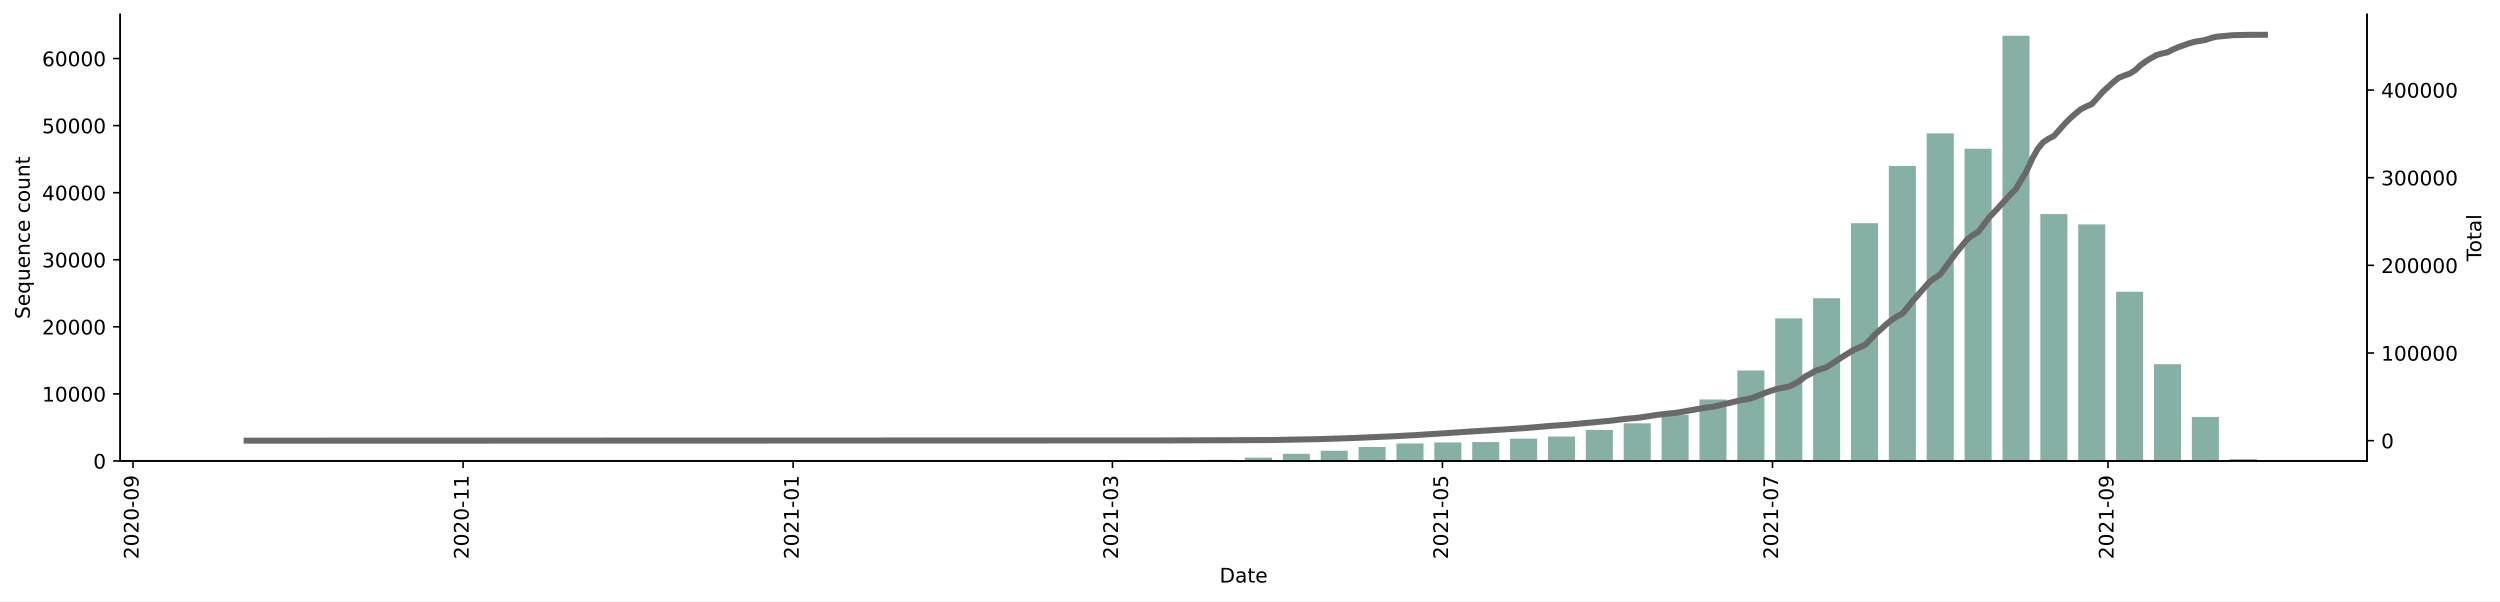
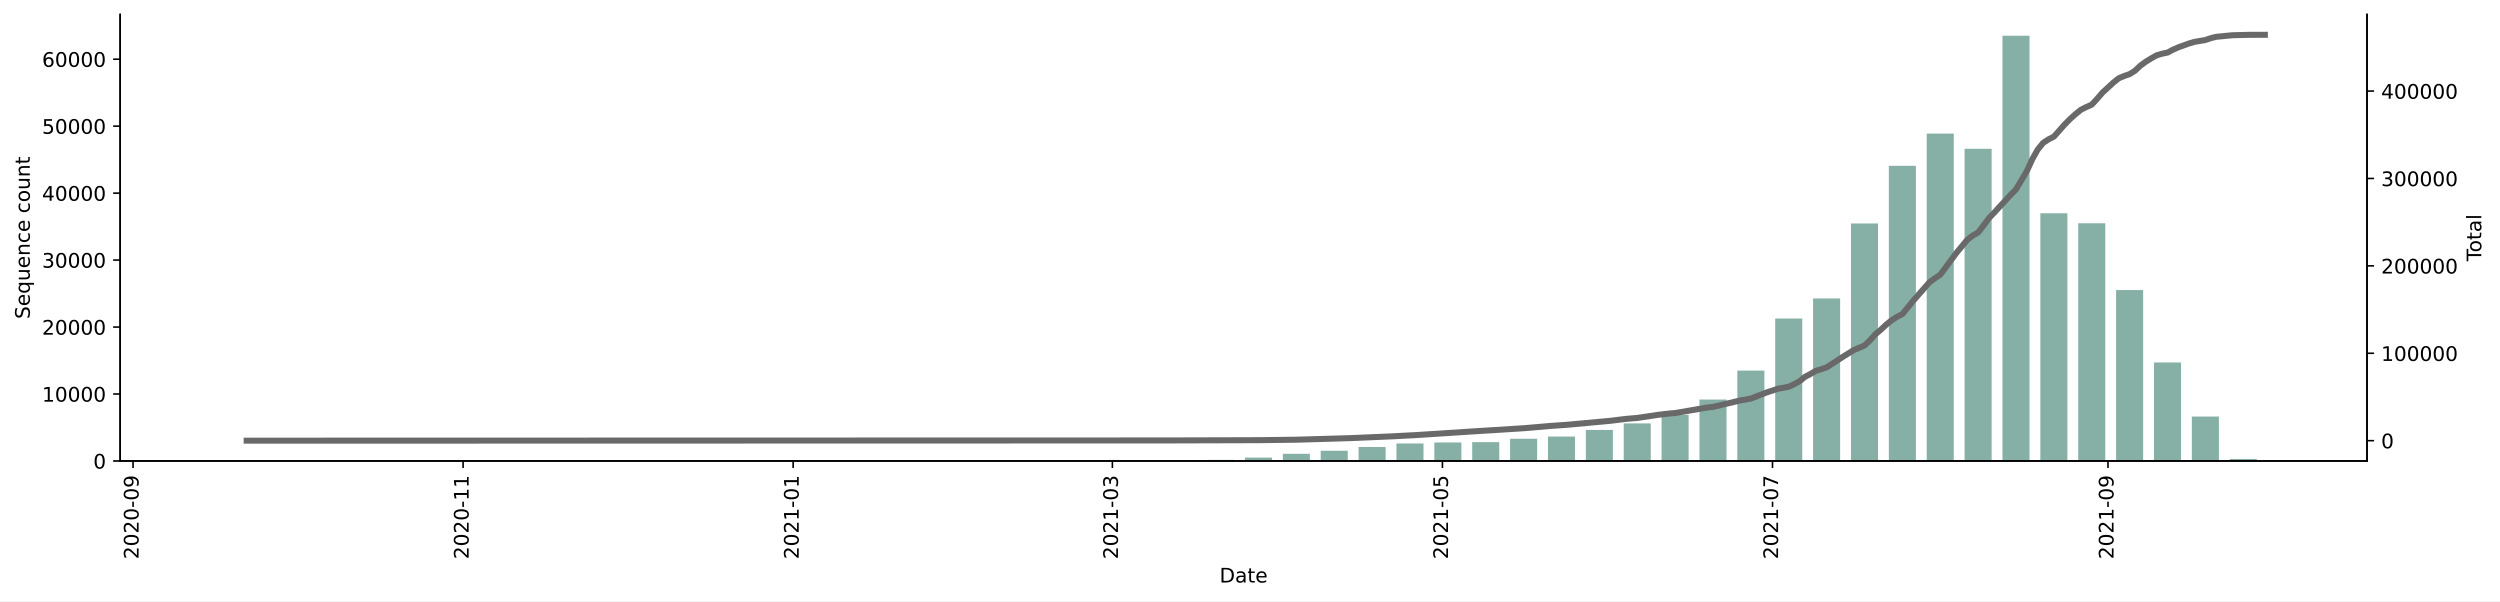
<svg xmlns="http://www.w3.org/2000/svg" xmlns:xlink="http://www.w3.org/1999/xlink" height="298.621pt" version="1.1" viewBox="0 0 1241.744 298.621" width="1241.744pt">
  <defs>
    <style type="text/css">*{stroke-linecap:butt;stroke-linejoin:round;}</style>
  </defs>
  <g id="figure_1">
    <g id="patch_1">
      <path d="M 0 298.621  L 1241.744 298.621  L 1241.744 0  L 0 0  z " style="fill:#ffffff;" />
    </g>
    <g id="axes_1">
      <g id="patch_2">
        <path d="M 59.691 228.96  L 1175.691 228.96  L 1175.691 7.2  L 59.691 7.2  z " style="fill:#ffffff;" />
      </g>
      <g id="patch_3">
-         <path clip-path="url(#p0f83db9040)" d="M 110.418 228.96  L 123.856 228.96  L 123.856 228.957  L 110.418 228.957  z " style="fill:#86b0a6;" />
+         <path clip-path="url(#p8606b6aec8)" d="M 110.418 228.96  L 123.856 228.96  L 123.856 228.957  L 110.418 228.957  z " style="fill:#86b0a6;" />
      </g>
      <g id="patch_4">
-         <path clip-path="url(#p0f83db9040)" d="M 204.482 228.96  L 217.919 228.96  L 217.919 228.957  L 204.482 228.957  z " style="fill:#86b0a6;" />
+         <path clip-path="url(#p8606b6aec8)" d="M 204.482 228.96  L 217.919 228.96  L 217.919 228.957  L 204.482 228.957  z " style="fill:#86b0a6;" />
      </g>
      <g id="patch_5">
-         <path clip-path="url(#p0f83db9040)" d="M 223.294 228.96  L 236.732 228.96  L 236.732 228.957  L 223.294 228.957  z " style="fill:#86b0a6;" />
+         <path clip-path="url(#p8606b6aec8)" d="M 223.294 228.96  L 236.732 228.96  L 236.732 228.957  L 223.294 228.957  z " style="fill:#86b0a6;" />
      </g>
      <g id="patch_6">
-         <path clip-path="url(#p0f83db9040)" d="M 260.92 228.96  L 274.358 228.96  L 274.358 228.957  L 260.92 228.957  z " style="fill:#86b0a6;" />
+         <path clip-path="url(#p8606b6aec8)" d="M 260.92 228.96  L 274.358 228.96  L 274.358 228.957  L 260.92 228.957  z " style="fill:#86b0a6;" />
      </g>
      <g id="patch_7">
-         <path clip-path="url(#p0f83db9040)" d="M 298.546 228.96  L 311.983 228.96  L 311.983 228.957  L 298.546 228.957  z " style="fill:#86b0a6;" />
+         <path clip-path="url(#p8606b6aec8)" d="M 298.546 228.96  L 311.983 228.96  L 311.983 228.957  L 298.546 228.957  z " style="fill:#86b0a6;" />
      </g>
      <g id="patch_8">
-         <path clip-path="url(#p0f83db9040)" d="M 317.358 228.96  L 330.796 228.96  L 330.796 228.953  L 317.358 228.953  z " style="fill:#86b0a6;" />
+         <path clip-path="url(#p8606b6aec8)" d="M 317.358 228.96  L 330.796 228.96  L 330.796 228.953  L 317.358 228.953  z " style="fill:#86b0a6;" />
      </g>
      <g id="patch_9">
-         <path clip-path="url(#p0f83db9040)" d="M 336.171 228.96  L 349.609 228.96  L 349.609 228.957  L 336.171 228.957  z " style="fill:#86b0a6;" />
+         <path clip-path="url(#p8606b6aec8)" d="M 336.171 228.96  L 349.609 228.96  L 349.609 228.957  L 336.171 228.957  z " style="fill:#86b0a6;" />
      </g>
      <g id="patch_10">
-         <path clip-path="url(#p0f83db9040)" d="M 392.609 228.96  L 406.047 228.96  L 406.047 228.847  L 392.609 228.847  z " style="fill:#86b0a6;" />
+         <path clip-path="url(#p8606b6aec8)" d="M 392.609 228.96  L 406.047 228.96  L 406.047 228.847  L 392.609 228.847  z " style="fill:#86b0a6;" />
      </g>
      <g id="patch_11">
-         <path clip-path="url(#p0f83db9040)" d="M 411.422 228.96  L 424.86 228.96  L 424.86 228.957  L 411.422 228.957  z " style="fill:#86b0a6;" />
+         <path clip-path="url(#p8606b6aec8)" d="M 411.422 228.96  L 424.86 228.96  L 424.86 228.957  L 411.422 228.957  z " style="fill:#86b0a6;" />
      </g>
      <g id="patch_12">
-         <path clip-path="url(#p0f83db9040)" d="M 430.235 228.96  L 443.673 228.96  L 443.673 228.957  L 430.235 228.957  z " style="fill:#86b0a6;" />
+         <path clip-path="url(#p8606b6aec8)" d="M 430.235 228.96  L 443.673 228.96  L 443.673 228.957  L 430.235 228.957  z " style="fill:#86b0a6;" />
      </g>
      <g id="patch_13">
-         <path clip-path="url(#p0f83db9040)" d="M 449.048 228.96  L 462.485 228.96  L 462.485 228.943  L 449.048 228.943  z " style="fill:#86b0a6;" />
+         <path clip-path="url(#p8606b6aec8)" d="M 449.048 228.96  L 462.485 228.96  L 462.485 228.943  L 449.048 228.943  z " style="fill:#86b0a6;" />
      </g>
      <g id="patch_14">
-         <path clip-path="url(#p0f83db9040)" d="M 467.86 228.96  L 481.298 228.96  L 481.298 228.883  L 467.86 228.883  z " style="fill:#86b0a6;" />
+         <path clip-path="url(#p8606b6aec8)" d="M 467.86 228.96  L 481.298 228.96  L 481.298 228.884  L 467.86 228.884  z " style="fill:#86b0a6;" />
      </g>
      <g id="patch_15">
-         <path clip-path="url(#p0f83db9040)" d="M 486.673 228.96  L 500.111 228.96  L 500.111 228.803  L 486.673 228.803  z " style="fill:#86b0a6;" />
+         <path clip-path="url(#p8606b6aec8)" d="M 486.673 228.96  L 500.111 228.96  L 500.111 228.804  L 486.673 228.804  z " style="fill:#86b0a6;" />
      </g>
      <g id="patch_16">
-         <path clip-path="url(#p0f83db9040)" d="M 505.486 228.96  L 518.924 228.96  L 518.924 228.957  L 505.486 228.957  z " style="fill:#86b0a6;" />
+         <path clip-path="url(#p8606b6aec8)" d="M 505.486 228.96  L 518.924 228.96  L 518.924 228.957  L 505.486 228.957  z " style="fill:#86b0a6;" />
      </g>
      <g id="patch_17">
-         <path clip-path="url(#p0f83db9040)" d="M 524.299 228.96  L 537.736 228.96  L 537.736 228.943  L 524.299 228.943  z " style="fill:#86b0a6;" />
+         <path clip-path="url(#p8606b6aec8)" d="M 524.299 228.96  L 537.736 228.96  L 537.736 228.943  L 524.299 228.943  z " style="fill:#86b0a6;" />
      </g>
      <g id="patch_18">
-         <path clip-path="url(#p0f83db9040)" d="M 543.111 228.96  L 556.549 228.96  L 556.549 228.823  L 543.111 228.823  z " style="fill:#86b0a6;" />
+         <path clip-path="url(#p8606b6aec8)" d="M 543.111 228.96  L 556.549 228.96  L 556.549 228.824  L 543.111 228.824  z " style="fill:#86b0a6;" />
      </g>
      <g id="patch_19">
-         <path clip-path="url(#p0f83db9040)" d="M 561.924 228.96  L 575.362 228.96  L 575.362 228.617  L 561.924 228.617  z " style="fill:#86b0a6;" />
+         <path clip-path="url(#p8606b6aec8)" d="M 561.924 228.96  L 575.362 228.96  L 575.362 228.617  L 561.924 228.617  z " style="fill:#86b0a6;" />
      </g>
      <g id="patch_20">
-         <path clip-path="url(#p0f83db9040)" d="M 580.737 228.96  L 594.175 228.96  L 594.175 228.61  L 580.737 228.61  z " style="fill:#86b0a6;" />
+         <path clip-path="url(#p8606b6aec8)" d="M 580.737 228.96  L 594.175 228.96  L 594.175 228.611  L 580.737 228.611  z " style="fill:#86b0a6;" />
      </g>
      <g id="patch_21">
-         <path clip-path="url(#p0f83db9040)" d="M 599.55 228.96  L 612.987 228.96  L 612.987 228.42  L 599.55 228.42  z " style="fill:#86b0a6;" />
+         <path clip-path="url(#p8606b6aec8)" d="M 599.55 228.96  L 612.987 228.96  L 612.987 228.421  L 599.55 228.421  z " style="fill:#86b0a6;" />
      </g>
      <g id="patch_22">
-         <path clip-path="url(#p0f83db9040)" d="M 618.363 228.96  L 631.8 228.96  L 631.8 227.281  L 618.363 227.281  z " style="fill:#86b0a6;" />
+         <path clip-path="url(#p8606b6aec8)" d="M 618.363 228.96  L 631.8 228.96  L 631.8 227.284  L 618.363 227.284  z " style="fill:#86b0a6;" />
      </g>
      <g id="patch_23">
-         <path clip-path="url(#p0f83db9040)" d="M 637.175 228.96  L 650.613 228.96  L 650.613 225.389  L 637.175 225.389  z " style="fill:#86b0a6;" />
+         <path clip-path="url(#p8606b6aec8)" d="M 637.175 228.96  L 650.613 228.96  L 650.613 225.394  L 637.175 225.394  z " style="fill:#86b0a6;" />
      </g>
      <g id="patch_24">
-         <path clip-path="url(#p0f83db9040)" d="M 655.988 228.96  L 669.426 228.96  L 669.426 223.887  L 655.988 223.887  z " style="fill:#86b0a6;" />
+         <path clip-path="url(#p8606b6aec8)" d="M 655.988 228.96  L 669.426 228.96  L 669.426 223.894  L 655.988 223.894  z " style="fill:#86b0a6;" />
      </g>
      <g id="patch_25">
-         <path clip-path="url(#p0f83db9040)" d="M 674.801 228.96  L 688.238 228.96  L 688.238 222.008  L 674.801 222.008  z " style="fill:#86b0a6;" />
+         <path clip-path="url(#p8606b6aec8)" d="M 674.801 228.96  L 688.238 228.96  L 688.238 222.019  L 674.801 222.019  z " style="fill:#86b0a6;" />
      </g>
      <g id="patch_26">
-         <path clip-path="url(#p0f83db9040)" d="M 693.614 228.96  L 707.051 228.96  L 707.051 220.269  L 693.614 220.269  z " style="fill:#86b0a6;" />
+         <path clip-path="url(#p8606b6aec8)" d="M 693.614 228.96  L 707.051 228.96  L 707.051 220.282  L 693.614 220.282  z " style="fill:#86b0a6;" />
      </g>
      <g id="patch_27">
-         <path clip-path="url(#p0f83db9040)" d="M 712.426 228.96  L 725.864 228.96  L 725.864 219.762  L 712.426 219.762  z " style="fill:#86b0a6;" />
+         <path clip-path="url(#p8606b6aec8)" d="M 712.426 228.96  L 725.864 228.96  L 725.864 219.777  L 712.426 219.777  z " style="fill:#86b0a6;" />
      </g>
      <g id="patch_28">
-         <path clip-path="url(#p0f83db9040)" d="M 731.239 228.96  L 744.677 228.96  L 744.677 219.586  L 731.239 219.586  z " style="fill:#86b0a6;" />
+         <path clip-path="url(#p8606b6aec8)" d="M 731.239 228.96  L 744.677 228.96  L 744.677 219.601  L 731.239 219.601  z " style="fill:#86b0a6;" />
      </g>
      <g id="patch_29">
-         <path clip-path="url(#p0f83db9040)" d="M 750.052 228.96  L 763.49 228.96  L 763.49 217.894  L 750.052 217.894  z " style="fill:#86b0a6;" />
+         <path clip-path="url(#p8606b6aec8)" d="M 750.052 228.96  L 763.49 228.96  L 763.49 217.911  L 750.052 217.911  z " style="fill:#86b0a6;" />
      </g>
      <g id="patch_30">
-         <path clip-path="url(#p0f83db9040)" d="M 768.865 228.96  L 782.302 228.96  L 782.302 216.808  L 768.865 216.808  z " style="fill:#86b0a6;" />
+         <path clip-path="url(#p8606b6aec8)" d="M 768.865 228.96  L 782.302 228.96  L 782.302 216.827  L 768.865 216.827  z " style="fill:#86b0a6;" />
      </g>
      <g id="patch_31">
-         <path clip-path="url(#p0f83db9040)" d="M 787.677 228.96  L 801.115 228.96  L 801.115 213.536  L 787.677 213.536  z " style="fill:#86b0a6;" />
+         <path clip-path="url(#p8606b6aec8)" d="M 787.677 228.96  L 801.115 228.96  L 801.115 213.56  L 787.677 213.56  z " style="fill:#86b0a6;" />
      </g>
      <g id="patch_32">
-         <path clip-path="url(#p0f83db9040)" d="M 806.49 228.96  L 819.928 228.96  L 819.928 210.278  L 806.49 210.278  z " style="fill:#86b0a6;" />
+         <path clip-path="url(#p8606b6aec8)" d="M 806.49 228.96  L 819.928 228.96  L 819.928 210.308  L 806.49 210.308  z " style="fill:#86b0a6;" />
      </g>
      <g id="patch_33">
-         <path clip-path="url(#p0f83db9040)" d="M 825.303 228.96  L 838.741 228.96  L 838.741 205.991  L 825.303 205.991  z " style="fill:#86b0a6;" />
+         <path clip-path="url(#p8606b6aec8)" d="M 825.303 228.96  L 838.741 228.96  L 838.741 206.027  L 825.303 206.027  z " style="fill:#86b0a6;" />
      </g>
      <g id="patch_34">
-         <path clip-path="url(#p0f83db9040)" d="M 844.116 228.96  L 857.553 228.96  L 857.553 198.419  L 844.116 198.419  z " style="fill:#86b0a6;" />
+         <path clip-path="url(#p8606b6aec8)" d="M 844.116 228.96  L 857.553 228.96  L 857.553 198.46  L 844.116 198.46  z " style="fill:#86b0a6;" />
      </g>
      <g id="patch_35">
-         <path clip-path="url(#p0f83db9040)" d="M 862.928 228.96  L 876.366 228.96  L 876.366 183.998  L 862.928 183.998  z " style="fill:#86b0a6;" />
+         <path clip-path="url(#p8606b6aec8)" d="M 862.928 228.96  L 876.366 228.96  L 876.366 184.062  L 862.928 184.062  z " style="fill:#86b0a6;" />
      </g>
      <g id="patch_36">
-         <path clip-path="url(#p0f83db9040)" d="M 881.741 228.96  L 895.179 228.96  L 895.179 158.125  L 881.741 158.125  z " style="fill:#86b0a6;" />
+         <path clip-path="url(#p8606b6aec8)" d="M 881.741 228.96  L 895.179 228.96  L 895.179 158.209  L 881.741 158.209  z " style="fill:#86b0a6;" />
      </g>
      <g id="patch_37">
-         <path clip-path="url(#p0f83db9040)" d="M 900.554 228.96  L 913.992 228.96  L 913.992 148.124  L 900.554 148.124  z " style="fill:#86b0a6;" />
+         <path clip-path="url(#p8606b6aec8)" d="M 900.554 228.96  L 913.992 228.96  L 913.992 148.247  L 900.554 148.247  z " style="fill:#86b0a6;" />
      </g>
      <g id="patch_38">
-         <path clip-path="url(#p0f83db9040)" d="M 919.367 228.96  L 932.804 228.96  L 932.804 110.858  L 919.367 110.858  z " style="fill:#86b0a6;" />
+         <path clip-path="url(#p8606b6aec8)" d="M 919.367 228.96  L 932.804 228.96  L 932.804 110.999  L 919.367 110.999  z " style="fill:#86b0a6;" />
      </g>
      <g id="patch_39">
-         <path clip-path="url(#p0f83db9040)" d="M 938.179 228.96  L 951.617 228.96  L 951.617 82.416  L 938.179 82.416  z " style="fill:#86b0a6;" />
+         <path clip-path="url(#p8606b6aec8)" d="M 938.179 228.96  L 951.617 228.96  L 951.617 82.355  L 938.179 82.355  z " style="fill:#86b0a6;" />
      </g>
      <g id="patch_40">
-         <path clip-path="url(#p0f83db9040)" d="M 956.992 228.96  L 970.43 228.96  L 970.43 66.266  L 956.992 66.266  z " style="fill:#86b0a6;" />
+         <path clip-path="url(#p8606b6aec8)" d="M 956.992 228.96  L 970.43 228.96  L 970.43 66.353  L 956.992 66.353  z " style="fill:#86b0a6;" />
      </g>
      <g id="patch_41">
-         <path clip-path="url(#p0f83db9040)" d="M 975.805 228.96  L 989.243 228.96  L 989.243 73.875  L 975.805 73.875  z " style="fill:#86b0a6;" />
+         <path clip-path="url(#p8606b6aec8)" d="M 975.805 228.96  L 989.243 228.96  L 989.243 73.903  L 975.805 73.903  z " style="fill:#86b0a6;" />
      </g>
      <g id="patch_42">
-         <path clip-path="url(#p0f83db9040)" d="M 994.618 228.96  L 1008.055 228.96  L 1008.055 17.76  L 994.618 17.76  z " style="fill:#86b0a6;" />
+         <path clip-path="url(#p8606b6aec8)" d="M 994.618 228.96  L 1008.055 228.96  L 1008.055 17.76  L 994.618 17.76  z " style="fill:#86b0a6;" />
      </g>
      <g id="patch_43">
-         <path clip-path="url(#p0f83db9040)" d="M 1013.431 228.96  L 1026.868 228.96  L 1026.868 106.324  L 1013.431 106.324  z " style="fill:#86b0a6;" />
+         <path clip-path="url(#p8606b6aec8)" d="M 1013.431 228.96  L 1026.868 228.96  L 1026.868 105.927  L 1013.431 105.927  z " style="fill:#86b0a6;" />
      </g>
      <g id="patch_44">
-         <path clip-path="url(#p0f83db9040)" d="M 1032.243 228.96  L 1045.681 228.96  L 1045.681 111.468  L 1032.243 111.468  z " style="fill:#86b0a6;" />
+         <path clip-path="url(#p8606b6aec8)" d="M 1032.243 228.96  L 1045.681 228.96  L 1045.681 110.882  L 1032.243 110.882  z " style="fill:#86b0a6;" />
      </g>
      <g id="patch_45">
-         <path clip-path="url(#p0f83db9040)" d="M 1051.056 228.96  L 1064.494 228.96  L 1064.494 144.916  L 1051.056 144.916  z " style="fill:#86b0a6;" />
+         <path clip-path="url(#p8606b6aec8)" d="M 1051.056 228.96  L 1064.494 228.96  L 1064.494 144.063  L 1051.056 144.063  z " style="fill:#86b0a6;" />
      </g>
      <g id="patch_46">
-         <path clip-path="url(#p0f83db9040)" d="M 1069.869 228.96  L 1083.307 228.96  L 1083.307 180.904  L 1069.869 180.904  z " style="fill:#86b0a6;" />
+         <path clip-path="url(#p8606b6aec8)" d="M 1069.869 228.96  L 1083.307 228.96  L 1083.307 180.047  L 1069.869 180.047  z " style="fill:#86b0a6;" />
      </g>
      <g id="patch_47">
-         <path clip-path="url(#p0f83db9040)" d="M 1088.682 228.96  L 1102.119 228.96  L 1102.119 207.1  L 1088.682 207.1  z " style="fill:#86b0a6;" />
+         <path clip-path="url(#p8606b6aec8)" d="M 1088.682 228.96  L 1102.119 228.96  L 1102.119 206.905  L 1088.682 206.905  z " style="fill:#86b0a6;" />
      </g>
      <g id="patch_48">
-         <path clip-path="url(#p0f83db9040)" d="M 1107.494 228.96  L 1120.932 228.96  L 1120.932 228.007  L 1107.494 228.007  z " style="fill:#86b0a6;" />
+         <path clip-path="url(#p8606b6aec8)" d="M 1107.494 228.96  L 1120.932 228.96  L 1120.932 227.939  L 1107.494 227.939  z " style="fill:#86b0a6;" />
      </g>
      <g id="matplotlib.axis_1">
        <g id="xtick_1">
          <g id="line2d_1">
            <defs>
-               <path d="M 0 0  L 0 3.5  " id="mba31541f5e" style="stroke:#000000;stroke-width:0.8;" />
+               <path d="M 0 0  L 0 3.5  " id="m3cd51fc72a" style="stroke:#000000;stroke-width:0.8;" />
            </defs>
            <g>
-               <use style="stroke:#000000;stroke-width:0.8;" x="66.074" xlink:href="#mba31541f5e" y="228.96" />
+               <use style="stroke:#000000;stroke-width:0.8;" x="66.074" xlink:href="#m3cd51fc72a" y="228.96" />
            </g>
          </g>
          <g id="text_1">
            <g transform="translate(68.8329 277.7428)rotate(-90)scale(0.1 -0.1)">
              <defs>
                <path d="M 1228 531  L 3431 531  L 3431 0  L 469 0  L 469 531  Q 828 903 1448 1529  Q 2069 2156 2228 2338  Q 2531 2678 2651 2914  Q 2772 3150 2772 3378  Q 2772 3750 2511 3984  Q 2250 4219 1831 4219  Q 1534 4219 1204 4116  Q 875 4013 500 3803  L 500 4441  Q 881 4594 1212 4672  Q 1544 4750 1819 4750  Q 2544 4750 2975 4387  Q 3406 4025 3406 3419  Q 3406 3131 3298 2873  Q 3191 2616 2906 2266  Q 2828 2175 2409 1742  Q 1991 1309 1228 531  z " id="DejaVuSans-32" transform="scale(0.015625)" />
                <path d="M 2034 4250  Q 1547 4250 1301 3770  Q 1056 3291 1056 2328  Q 1056 1369 1301 889  Q 1547 409 2034 409  Q 2525 409 2770 889  Q 3016 1369 3016 2328  Q 3016 3291 2770 3770  Q 2525 4250 2034 4250  z M 2034 4750  Q 2819 4750 3233 4129  Q 3647 3509 3647 2328  Q 3647 1150 3233 529  Q 2819 -91 2034 -91  Q 1250 -91 836 529  Q 422 1150 422 2328  Q 422 3509 836 4129  Q 1250 4750 2034 4750  z " id="DejaVuSans-30" transform="scale(0.015625)" />
                <path d="M 313 2009  L 1997 2009  L 1997 1497  L 313 1497  L 313 2009  z " id="DejaVuSans-2d" transform="scale(0.015625)" />
                <path d="M 703 97  L 703 672  Q 941 559 1184 500  Q 1428 441 1663 441  Q 2288 441 2617 861  Q 2947 1281 2994 2138  Q 2813 1869 2534 1725  Q 2256 1581 1919 1581  Q 1219 1581 811 2004  Q 403 2428 403 3163  Q 403 3881 828 4315  Q 1253 4750 1959 4750  Q 2769 4750 3195 4129  Q 3622 3509 3622 2328  Q 3622 1225 3098 567  Q 2575 -91 1691 -91  Q 1453 -91 1209 -44  Q 966 3 703 97  z M 1959 2075  Q 2384 2075 2632 2365  Q 2881 2656 2881 3163  Q 2881 3666 2632 3958  Q 2384 4250 1959 4250  Q 1534 4250 1286 3958  Q 1038 3666 1038 3163  Q 1038 2656 1286 2365  Q 1534 2075 1959 2075  z " id="DejaVuSans-39" transform="scale(0.015625)" />
              </defs>
              <use xlink:href="#DejaVuSans-32" />
              <use x="63.623" xlink:href="#DejaVuSans-30" />
              <use x="127.246" xlink:href="#DejaVuSans-32" />
              <use x="190.869" xlink:href="#DejaVuSans-30" />
              <use x="254.492" xlink:href="#DejaVuSans-2d" />
              <use x="290.576" xlink:href="#DejaVuSans-30" />
              <use x="354.199" xlink:href="#DejaVuSans-39" />
            </g>
          </g>
        </g>
        <g id="xtick_2">
          <g id="line2d_2">
            <g>
-               <use style="stroke:#000000;stroke-width:0.8;" x="230.013" xlink:href="#mba31541f5e" y="228.96" />
+               <use style="stroke:#000000;stroke-width:0.8;" x="230.013" xlink:href="#m3cd51fc72a" y="228.96" />
            </g>
          </g>
          <g id="text_2">
            <g transform="translate(232.7727 277.7428)rotate(-90)scale(0.1 -0.1)">
              <defs>
                <path d="M 794 531  L 1825 531  L 1825 4091  L 703 3866  L 703 4441  L 1819 4666  L 2450 4666  L 2450 531  L 3481 531  L 3481 0  L 794 0  L 794 531  z " id="DejaVuSans-31" transform="scale(0.015625)" />
              </defs>
              <use xlink:href="#DejaVuSans-32" />
              <use x="63.623" xlink:href="#DejaVuSans-30" />
              <use x="127.246" xlink:href="#DejaVuSans-32" />
              <use x="190.869" xlink:href="#DejaVuSans-30" />
              <use x="254.492" xlink:href="#DejaVuSans-2d" />
              <use x="290.576" xlink:href="#DejaVuSans-31" />
              <use x="354.199" xlink:href="#DejaVuSans-31" />
            </g>
          </g>
        </g>
        <g id="xtick_3">
          <g id="line2d_3">
            <g>
-               <use style="stroke:#000000;stroke-width:0.8;" x="393.953" xlink:href="#mba31541f5e" y="228.96" />
+               <use style="stroke:#000000;stroke-width:0.8;" x="393.953" xlink:href="#m3cd51fc72a" y="228.96" />
            </g>
          </g>
          <g id="text_3">
            <g transform="translate(396.7125 277.7428)rotate(-90)scale(0.1 -0.1)">
              <use xlink:href="#DejaVuSans-32" />
              <use x="63.623" xlink:href="#DejaVuSans-30" />
              <use x="127.246" xlink:href="#DejaVuSans-32" />
              <use x="190.869" xlink:href="#DejaVuSans-31" />
              <use x="254.492" xlink:href="#DejaVuSans-2d" />
              <use x="290.576" xlink:href="#DejaVuSans-30" />
              <use x="354.199" xlink:href="#DejaVuSans-31" />
            </g>
          </g>
        </g>
        <g id="xtick_4">
          <g id="line2d_4">
            <g>
-               <use style="stroke:#000000;stroke-width:0.8;" x="552.518" xlink:href="#mba31541f5e" y="228.96" />
+               <use style="stroke:#000000;stroke-width:0.8;" x="552.518" xlink:href="#m3cd51fc72a" y="228.96" />
            </g>
          </g>
          <g id="text_4">
            <g transform="translate(555.2772 277.7428)rotate(-90)scale(0.1 -0.1)">
              <defs>
                <path d="M 2597 2516  Q 3050 2419 3304 2112  Q 3559 1806 3559 1356  Q 3559 666 3084 287  Q 2609 -91 1734 -91  Q 1441 -91 1130 -33  Q 819 25 488 141  L 488 750  Q 750 597 1062 519  Q 1375 441 1716 441  Q 2309 441 2620 675  Q 2931 909 2931 1356  Q 2931 1769 2642 2001  Q 2353 2234 1838 2234  L 1294 2234  L 1294 2753  L 1863 2753  Q 2328 2753 2575 2939  Q 2822 3125 2822 3475  Q 2822 3834 2567 4026  Q 2313 4219 1838 4219  Q 1578 4219 1281 4162  Q 984 4106 628 3988  L 628 4550  Q 988 4650 1302 4700  Q 1616 4750 1894 4750  Q 2613 4750 3031 4423  Q 3450 4097 3450 3541  Q 3450 3153 3228 2886  Q 3006 2619 2597 2516  z " id="DejaVuSans-33" transform="scale(0.015625)" />
              </defs>
              <use xlink:href="#DejaVuSans-32" />
              <use x="63.623" xlink:href="#DejaVuSans-30" />
              <use x="127.246" xlink:href="#DejaVuSans-32" />
              <use x="190.869" xlink:href="#DejaVuSans-31" />
              <use x="254.492" xlink:href="#DejaVuSans-2d" />
              <use x="290.576" xlink:href="#DejaVuSans-30" />
              <use x="354.199" xlink:href="#DejaVuSans-33" />
            </g>
          </g>
        </g>
        <g id="xtick_5">
          <g id="line2d_5">
            <g>
-               <use style="stroke:#000000;stroke-width:0.8;" x="716.458" xlink:href="#mba31541f5e" y="228.96" />
+               <use style="stroke:#000000;stroke-width:0.8;" x="716.458" xlink:href="#m3cd51fc72a" y="228.96" />
            </g>
          </g>
          <g id="text_5">
            <g transform="translate(719.217 277.7428)rotate(-90)scale(0.1 -0.1)">
              <defs>
                <path d="M 691 4666  L 3169 4666  L 3169 4134  L 1269 4134  L 1269 2991  Q 1406 3038 1543 3061  Q 1681 3084 1819 3084  Q 2600 3084 3056 2656  Q 3513 2228 3513 1497  Q 3513 744 3044 326  Q 2575 -91 1722 -91  Q 1428 -91 1123 -41  Q 819 9 494 109  L 494 744  Q 775 591 1075 516  Q 1375 441 1709 441  Q 2250 441 2565 725  Q 2881 1009 2881 1497  Q 2881 1984 2565 2268  Q 2250 2553 1709 2553  Q 1456 2553 1204 2497  Q 953 2441 691 2322  L 691 4666  z " id="DejaVuSans-35" transform="scale(0.015625)" />
              </defs>
              <use xlink:href="#DejaVuSans-32" />
              <use x="63.623" xlink:href="#DejaVuSans-30" />
              <use x="127.246" xlink:href="#DejaVuSans-32" />
              <use x="190.869" xlink:href="#DejaVuSans-31" />
              <use x="254.492" xlink:href="#DejaVuSans-2d" />
              <use x="290.576" xlink:href="#DejaVuSans-30" />
              <use x="354.199" xlink:href="#DejaVuSans-35" />
            </g>
          </g>
        </g>
        <g id="xtick_6">
          <g id="line2d_6">
            <g>
-               <use style="stroke:#000000;stroke-width:0.8;" x="880.397" xlink:href="#mba31541f5e" y="228.96" />
+               <use style="stroke:#000000;stroke-width:0.8;" x="880.397" xlink:href="#m3cd51fc72a" y="228.96" />
            </g>
          </g>
          <g id="text_6">
            <g transform="translate(883.1568 277.7428)rotate(-90)scale(0.1 -0.1)">
              <defs>
                <path d="M 525 4666  L 3525 4666  L 3525 4397  L 1831 0  L 1172 0  L 2766 4134  L 525 4134  L 525 4666  z " id="DejaVuSans-37" transform="scale(0.015625)" />
              </defs>
              <use xlink:href="#DejaVuSans-32" />
              <use x="63.623" xlink:href="#DejaVuSans-30" />
              <use x="127.246" xlink:href="#DejaVuSans-32" />
              <use x="190.869" xlink:href="#DejaVuSans-31" />
              <use x="254.492" xlink:href="#DejaVuSans-2d" />
              <use x="290.576" xlink:href="#DejaVuSans-30" />
              <use x="354.199" xlink:href="#DejaVuSans-37" />
            </g>
          </g>
        </g>
        <g id="xtick_7">
          <g id="line2d_7">
            <g>
-               <use style="stroke:#000000;stroke-width:0.8;" x="1047.025" xlink:href="#mba31541f5e" y="228.96" />
+               <use style="stroke:#000000;stroke-width:0.8;" x="1047.025" xlink:href="#m3cd51fc72a" y="228.96" />
            </g>
          </g>
          <g id="text_7">
            <g transform="translate(1049.784 277.7428)rotate(-90)scale(0.1 -0.1)">
              <use xlink:href="#DejaVuSans-32" />
              <use x="63.623" xlink:href="#DejaVuSans-30" />
              <use x="127.246" xlink:href="#DejaVuSans-32" />
              <use x="190.869" xlink:href="#DejaVuSans-31" />
              <use x="254.492" xlink:href="#DejaVuSans-2d" />
              <use x="290.576" xlink:href="#DejaVuSans-30" />
              <use x="354.199" xlink:href="#DejaVuSans-39" />
            </g>
          </g>
        </g>
        <g id="text_8">
          <g transform="translate(605.7398 289.3413)scale(0.1 -0.1)">
            <defs>
              <path d="M 1259 4147  L 1259 519  L 2022 519  Q 2988 519 3436 956  Q 3884 1394 3884 2338  Q 3884 3275 3436 3711  Q 2988 4147 2022 4147  L 1259 4147  z M 628 4666  L 1925 4666  Q 3281 4666 3915 4102  Q 4550 3538 4550 2338  Q 4550 1131 3912 565  Q 3275 0 1925 0  L 628 0  L 628 4666  z " id="DejaVuSans-44" transform="scale(0.015625)" />
              <path d="M 2194 1759  Q 1497 1759 1228 1600  Q 959 1441 959 1056  Q 959 750 1161 570  Q 1363 391 1709 391  Q 2188 391 2477 730  Q 2766 1069 2766 1631  L 2766 1759  L 2194 1759  z M 3341 1997  L 3341 0  L 2766 0  L 2766 531  Q 2569 213 2275 61  Q 1981 -91 1556 -91  Q 1019 -91 701 211  Q 384 513 384 1019  Q 384 1609 779 1909  Q 1175 2209 1959 2209  L 2766 2209  L 2766 2266  Q 2766 2663 2505 2880  Q 2244 3097 1772 3097  Q 1472 3097 1187 3025  Q 903 2953 641 2809  L 641 3341  Q 956 3463 1253 3523  Q 1550 3584 1831 3584  Q 2591 3584 2966 3190  Q 3341 2797 3341 1997  z " id="DejaVuSans-61" transform="scale(0.015625)" />
              <path d="M 1172 4494  L 1172 3500  L 2356 3500  L 2356 3053  L 1172 3053  L 1172 1153  Q 1172 725 1289 603  Q 1406 481 1766 481  L 2356 481  L 2356 0  L 1766 0  Q 1100 0 847 248  Q 594 497 594 1153  L 594 3053  L 172 3053  L 172 3500  L 594 3500  L 594 4494  L 1172 4494  z " id="DejaVuSans-74" transform="scale(0.015625)" />
              <path d="M 3597 1894  L 3597 1613  L 953 1613  Q 991 1019 1311 708  Q 1631 397 2203 397  Q 2534 397 2845 478  Q 3156 559 3463 722  L 3463 178  Q 3153 47 2828 -22  Q 2503 -91 2169 -91  Q 1331 -91 842 396  Q 353 884 353 1716  Q 353 2575 817 3079  Q 1281 3584 2069 3584  Q 2775 3584 3186 3129  Q 3597 2675 3597 1894  z M 3022 2063  Q 3016 2534 2758 2815  Q 2500 3097 2075 3097  Q 1594 3097 1305 2825  Q 1016 2553 972 2059  L 3022 2063  z " id="DejaVuSans-65" transform="scale(0.015625)" />
            </defs>
            <use xlink:href="#DejaVuSans-44" />
            <use x="77.002" xlink:href="#DejaVuSans-61" />
            <use x="138.281" xlink:href="#DejaVuSans-74" />
            <use x="177.49" xlink:href="#DejaVuSans-65" />
          </g>
        </g>
      </g>
      <g id="matplotlib.axis_2">
        <g id="ytick_1">
          <g id="line2d_8">
            <defs>
-               <path d="M 0 0  L -3.5 0  " id="m6f73aba782" style="stroke:#000000;stroke-width:0.8;" />
+               <path d="M 0 0  L -3.5 0  " id="m6d921e97ed" style="stroke:#000000;stroke-width:0.8;" />
            </defs>
            <g>
-               <use style="stroke:#000000;stroke-width:0.8;" x="59.691" xlink:href="#m6f73aba782" y="228.96" />
+               <use style="stroke:#000000;stroke-width:0.8;" x="59.691" xlink:href="#m6d921e97ed" y="228.96" />
            </g>
          </g>
          <g id="text_9">
            <g transform="translate(46.32812 232.7592)scale(0.1 -0.1)">
              <use xlink:href="#DejaVuSans-30" />
            </g>
          </g>
        </g>
        <g id="ytick_2">
          <g id="line2d_9">
            <g>
-               <use style="stroke:#000000;stroke-width:0.8;" x="59.691" xlink:href="#m6f73aba782" y="195.648" />
+               <use style="stroke:#000000;stroke-width:0.8;" x="59.691" xlink:href="#m6d921e97ed" y="195.7" />
            </g>
          </g>
          <g id="text_10">
-             <g transform="translate(20.87813 199.4469)scale(0.1 -0.1)">
+             <g transform="translate(20.87813 199.4989)scale(0.1 -0.1)">
              <use xlink:href="#DejaVuSans-31" />
              <use x="63.623" xlink:href="#DejaVuSans-30" />
              <use x="127.246" xlink:href="#DejaVuSans-30" />
              <use x="190.869" xlink:href="#DejaVuSans-30" />
              <use x="254.492" xlink:href="#DejaVuSans-30" />
            </g>
          </g>
        </g>
        <g id="ytick_3">
          <g id="line2d_10">
            <g>
-               <use style="stroke:#000000;stroke-width:0.8;" x="59.691" xlink:href="#m6f73aba782" y="162.335" />
+               <use style="stroke:#000000;stroke-width:0.8;" x="59.691" xlink:href="#m6d921e97ed" y="162.439" />
            </g>
          </g>
          <g id="text_11">
-             <g transform="translate(20.87813 166.1346)scale(0.1 -0.1)">
+             <g transform="translate(20.87813 166.2385)scale(0.1 -0.1)">
              <use xlink:href="#DejaVuSans-32" />
              <use x="63.623" xlink:href="#DejaVuSans-30" />
              <use x="127.246" xlink:href="#DejaVuSans-30" />
              <use x="190.869" xlink:href="#DejaVuSans-30" />
              <use x="254.492" xlink:href="#DejaVuSans-30" />
            </g>
          </g>
        </g>
        <g id="ytick_4">
          <g id="line2d_11">
            <g>
-               <use style="stroke:#000000;stroke-width:0.8;" x="59.691" xlink:href="#m6f73aba782" y="129.023" />
+               <use style="stroke:#000000;stroke-width:0.8;" x="59.691" xlink:href="#m6d921e97ed" y="129.179" />
            </g>
          </g>
          <g id="text_12">
-             <g transform="translate(20.87813 132.8223)scale(0.1 -0.1)">
+             <g transform="translate(20.87813 132.9781)scale(0.1 -0.1)">
              <use xlink:href="#DejaVuSans-33" />
              <use x="63.623" xlink:href="#DejaVuSans-30" />
              <use x="127.246" xlink:href="#DejaVuSans-30" />
              <use x="190.869" xlink:href="#DejaVuSans-30" />
              <use x="254.492" xlink:href="#DejaVuSans-30" />
            </g>
          </g>
        </g>
        <g id="ytick_5">
          <g id="line2d_12">
            <g>
-               <use style="stroke:#000000;stroke-width:0.8;" x="59.691" xlink:href="#m6f73aba782" y="95.711" />
+               <use style="stroke:#000000;stroke-width:0.8;" x="59.691" xlink:href="#m6d921e97ed" y="95.919" />
            </g>
          </g>
          <g id="text_13">
-             <g transform="translate(20.87813 99.51001)scale(0.1 -0.1)">
+             <g transform="translate(20.87813 99.71775)scale(0.1 -0.1)">
              <defs>
                <path d="M 2419 4116  L 825 1625  L 2419 1625  L 2419 4116  z M 2253 4666  L 3047 4666  L 3047 1625  L 3713 1625  L 3713 1100  L 3047 1100  L 3047 0  L 2419 0  L 2419 1100  L 313 1100  L 313 1709  L 2253 4666  z " id="DejaVuSans-34" transform="scale(0.015625)" />
              </defs>
              <use xlink:href="#DejaVuSans-34" />
              <use x="63.623" xlink:href="#DejaVuSans-30" />
              <use x="127.246" xlink:href="#DejaVuSans-30" />
              <use x="190.869" xlink:href="#DejaVuSans-30" />
              <use x="254.492" xlink:href="#DejaVuSans-30" />
            </g>
          </g>
        </g>
        <g id="ytick_6">
          <g id="line2d_13">
            <g>
-               <use style="stroke:#000000;stroke-width:0.8;" x="59.691" xlink:href="#m6f73aba782" y="62.398" />
+               <use style="stroke:#000000;stroke-width:0.8;" x="59.691" xlink:href="#m6d921e97ed" y="62.658" />
            </g>
          </g>
          <g id="text_14">
-             <g transform="translate(20.87813 66.1977)scale(0.1 -0.1)">
+             <g transform="translate(20.87813 66.45739)scale(0.1 -0.1)">
              <use xlink:href="#DejaVuSans-35" />
              <use x="63.623" xlink:href="#DejaVuSans-30" />
              <use x="127.246" xlink:href="#DejaVuSans-30" />
              <use x="190.869" xlink:href="#DejaVuSans-30" />
              <use x="254.492" xlink:href="#DejaVuSans-30" />
            </g>
          </g>
        </g>
        <g id="ytick_7">
          <g id="line2d_14">
            <g>
-               <use style="stroke:#000000;stroke-width:0.8;" x="59.691" xlink:href="#m6f73aba782" y="29.086" />
+               <use style="stroke:#000000;stroke-width:0.8;" x="59.691" xlink:href="#m6d921e97ed" y="29.398" />
            </g>
          </g>
          <g id="text_15">
-             <g transform="translate(20.87813 32.8854)scale(0.1 -0.1)">
+             <g transform="translate(20.87813 33.19702)scale(0.1 -0.1)">
              <defs>
                <path d="M 2113 2584  Q 1688 2584 1439 2293  Q 1191 2003 1191 1497  Q 1191 994 1439 701  Q 1688 409 2113 409  Q 2538 409 2786 701  Q 3034 994 3034 1497  Q 3034 2003 2786 2293  Q 2538 2584 2113 2584  z M 3366 4563  L 3366 3988  Q 3128 4100 2886 4159  Q 2644 4219 2406 4219  Q 1781 4219 1451 3797  Q 1122 3375 1075 2522  Q 1259 2794 1537 2939  Q 1816 3084 2150 3084  Q 2853 3084 3261 2657  Q 3669 2231 3669 1497  Q 3669 778 3244 343  Q 2819 -91 2113 -91  Q 1303 -91 875 529  Q 447 1150 447 2328  Q 447 3434 972 4092  Q 1497 4750 2381 4750  Q 2619 4750 2861 4703  Q 3103 4656 3366 4563  z " id="DejaVuSans-36" transform="scale(0.015625)" />
              </defs>
              <use xlink:href="#DejaVuSans-36" />
              <use x="63.623" xlink:href="#DejaVuSans-30" />
              <use x="127.246" xlink:href="#DejaVuSans-30" />
              <use x="190.869" xlink:href="#DejaVuSans-30" />
              <use x="254.492" xlink:href="#DejaVuSans-30" />
            </g>
          </g>
        </g>
        <g id="text_16">
          <g transform="translate(14.79844 158.4402)rotate(-90)scale(0.1 -0.1)">
            <defs>
              <path d="M 3425 4513  L 3425 3897  Q 3066 4069 2747 4153  Q 2428 4238 2131 4238  Q 1616 4238 1336 4038  Q 1056 3838 1056 3469  Q 1056 3159 1242 3001  Q 1428 2844 1947 2747  L 2328 2669  Q 3034 2534 3370 2195  Q 3706 1856 3706 1288  Q 3706 609 3251 259  Q 2797 -91 1919 -91  Q 1588 -91 1214 -16  Q 841 59 441 206  L 441 856  Q 825 641 1194 531  Q 1563 422 1919 422  Q 2459 422 2753 634  Q 3047 847 3047 1241  Q 3047 1584 2836 1778  Q 2625 1972 2144 2069  L 1759 2144  Q 1053 2284 737 2584  Q 422 2884 422 3419  Q 422 4038 858 4394  Q 1294 4750 2059 4750  Q 2388 4750 2728 4690  Q 3069 4631 3425 4513  z " id="DejaVuSans-53" transform="scale(0.015625)" />
              <path d="M 947 1747  Q 947 1113 1208 752  Q 1469 391 1925 391  Q 2381 391 2643 752  Q 2906 1113 2906 1747  Q 2906 2381 2643 2742  Q 2381 3103 1925 3103  Q 1469 3103 1208 2742  Q 947 2381 947 1747  z M 2906 525  Q 2725 213 2448 61  Q 2172 -91 1784 -91  Q 1150 -91 751 415  Q 353 922 353 1747  Q 353 2572 751 3078  Q 1150 3584 1784 3584  Q 2172 3584 2448 3432  Q 2725 3281 2906 2969  L 2906 3500  L 3481 3500  L 3481 -1331  L 2906 -1331  L 2906 525  z " id="DejaVuSans-71" transform="scale(0.015625)" />
              <path d="M 544 1381  L 544 3500  L 1119 3500  L 1119 1403  Q 1119 906 1312 657  Q 1506 409 1894 409  Q 2359 409 2629 706  Q 2900 1003 2900 1516  L 2900 3500  L 3475 3500  L 3475 0  L 2900 0  L 2900 538  Q 2691 219 2414 64  Q 2138 -91 1772 -91  Q 1169 -91 856 284  Q 544 659 544 1381  z M 1991 3584  L 1991 3584  z " id="DejaVuSans-75" transform="scale(0.015625)" />
              <path d="M 3513 2113  L 3513 0  L 2938 0  L 2938 2094  Q 2938 2591 2744 2837  Q 2550 3084 2163 3084  Q 1697 3084 1428 2787  Q 1159 2491 1159 1978  L 1159 0  L 581 0  L 581 3500  L 1159 3500  L 1159 2956  Q 1366 3272 1645 3428  Q 1925 3584 2291 3584  Q 2894 3584 3203 3211  Q 3513 2838 3513 2113  z " id="DejaVuSans-6e" transform="scale(0.015625)" />
              <path d="M 3122 3366  L 3122 2828  Q 2878 2963 2633 3030  Q 2388 3097 2138 3097  Q 1578 3097 1268 2742  Q 959 2388 959 1747  Q 959 1106 1268 751  Q 1578 397 2138 397  Q 2388 397 2633 464  Q 2878 531 3122 666  L 3122 134  Q 2881 22 2623 -34  Q 2366 -91 2075 -91  Q 1284 -91 818 406  Q 353 903 353 1747  Q 353 2603 823 3093  Q 1294 3584 2113 3584  Q 2378 3584 2631 3529  Q 2884 3475 3122 3366  z " id="DejaVuSans-63" transform="scale(0.015625)" />
              <path id="DejaVuSans-20" transform="scale(0.015625)" />
              <path d="M 1959 3097  Q 1497 3097 1228 2736  Q 959 2375 959 1747  Q 959 1119 1226 758  Q 1494 397 1959 397  Q 2419 397 2687 759  Q 2956 1122 2956 1747  Q 2956 2369 2687 2733  Q 2419 3097 1959 3097  z M 1959 3584  Q 2709 3584 3137 3096  Q 3566 2609 3566 1747  Q 3566 888 3137 398  Q 2709 -91 1959 -91  Q 1206 -91 779 398  Q 353 888 353 1747  Q 353 2609 779 3096  Q 1206 3584 1959 3584  z " id="DejaVuSans-6f" transform="scale(0.015625)" />
            </defs>
            <use xlink:href="#DejaVuSans-53" />
            <use x="63.477" xlink:href="#DejaVuSans-65" />
            <use x="125" xlink:href="#DejaVuSans-71" />
            <use x="188.477" xlink:href="#DejaVuSans-75" />
            <use x="251.855" xlink:href="#DejaVuSans-65" />
            <use x="313.379" xlink:href="#DejaVuSans-6e" />
            <use x="376.758" xlink:href="#DejaVuSans-63" />
            <use x="431.738" xlink:href="#DejaVuSans-65" />
            <use x="493.262" xlink:href="#DejaVuSans-20" />
            <use x="525.049" xlink:href="#DejaVuSans-63" />
            <use x="580.029" xlink:href="#DejaVuSans-6f" />
            <use x="641.211" xlink:href="#DejaVuSans-75" />
            <use x="704.59" xlink:href="#DejaVuSans-6e" />
            <use x="767.969" xlink:href="#DejaVuSans-74" />
          </g>
        </g>
      </g>
      <g id="patch_49">
        <path d="M 59.691 228.96  L 59.691 7.2  " style="fill:none;stroke:#000000;stroke-linecap:square;stroke-linejoin:miter;stroke-width:0.8;" />
      </g>
      <g id="patch_50">
        <path d="M 1175.691 228.96  L 1175.691 7.2  " style="fill:none;stroke:#000000;stroke-linecap:square;stroke-linejoin:miter;stroke-width:0.8;" />
      </g>
      <g id="patch_51">
        <path d="M 59.691 228.96  L 1175.691 228.96  " style="fill:none;stroke:#000000;stroke-linecap:square;stroke-linejoin:miter;stroke-width:0.8;" />
      </g>
    </g>
    <g id="axes_2">
      <g id="matplotlib.axis_3">
        <g id="ytick_8">
          <g id="line2d_15">
            <defs>
-               <path d="M 0 0  L 3.5 0  " id="mecb4b26f83" style="stroke:#000000;stroke-width:0.8;" />
+               <path d="M 0 0  L 3.5 0  " id="mc8e82133ac" style="stroke:#000000;stroke-width:0.8;" />
            </defs>
            <g>
-               <use style="stroke:#000000;stroke-width:0.8;" x="1175.691" xlink:href="#mecb4b26f83" y="218.88" />
+               <use style="stroke:#000000;stroke-width:0.8;" x="1175.691" xlink:href="#mc8e82133ac" y="218.88" />
            </g>
          </g>
          <g id="text_17">
            <g transform="translate(1182.691 222.6797)scale(0.1 -0.1)">
              <use xlink:href="#DejaVuSans-30" />
            </g>
          </g>
        </g>
        <g id="ytick_9">
          <g id="line2d_16">
            <g>
-               <use style="stroke:#000000;stroke-width:0.8;" x="1175.691" xlink:href="#mecb4b26f83" y="175.341" />
+               <use style="stroke:#000000;stroke-width:0.8;" x="1175.691" xlink:href="#mc8e82133ac" y="175.472" />
            </g>
          </g>
          <g id="text_18">
-             <g transform="translate(1182.691 179.1402)scale(0.1 -0.1)">
+             <g transform="translate(1182.691 179.2714)scale(0.1 -0.1)">
              <use xlink:href="#DejaVuSans-31" />
              <use x="63.623" xlink:href="#DejaVuSans-30" />
              <use x="127.246" xlink:href="#DejaVuSans-30" />
              <use x="190.869" xlink:href="#DejaVuSans-30" />
              <use x="254.492" xlink:href="#DejaVuSans-30" />
              <use x="318.115" xlink:href="#DejaVuSans-30" />
            </g>
          </g>
        </g>
        <g id="ytick_10">
          <g id="line2d_17">
            <g>
-               <use style="stroke:#000000;stroke-width:0.8;" x="1175.691" xlink:href="#mecb4b26f83" y="131.801" />
+               <use style="stroke:#000000;stroke-width:0.8;" x="1175.691" xlink:href="#mc8e82133ac" y="132.064" />
            </g>
          </g>
          <g id="text_19">
-             <g transform="translate(1182.691 135.6007)scale(0.1 -0.1)">
+             <g transform="translate(1182.691 135.8632)scale(0.1 -0.1)">
              <use xlink:href="#DejaVuSans-32" />
              <use x="63.623" xlink:href="#DejaVuSans-30" />
              <use x="127.246" xlink:href="#DejaVuSans-30" />
              <use x="190.869" xlink:href="#DejaVuSans-30" />
              <use x="254.492" xlink:href="#DejaVuSans-30" />
              <use x="318.115" xlink:href="#DejaVuSans-30" />
            </g>
          </g>
        </g>
        <g id="ytick_11">
          <g id="line2d_18">
            <g>
-               <use style="stroke:#000000;stroke-width:0.8;" x="1175.691" xlink:href="#mecb4b26f83" y="88.262" />
+               <use style="stroke:#000000;stroke-width:0.8;" x="1175.691" xlink:href="#mc8e82133ac" y="88.656" />
            </g>
          </g>
          <g id="text_20">
-             <g transform="translate(1182.691 92.0612)scale(0.1 -0.1)">
+             <g transform="translate(1182.691 92.45495)scale(0.1 -0.1)">
              <use xlink:href="#DejaVuSans-33" />
              <use x="63.623" xlink:href="#DejaVuSans-30" />
              <use x="127.246" xlink:href="#DejaVuSans-30" />
              <use x="190.869" xlink:href="#DejaVuSans-30" />
              <use x="254.492" xlink:href="#DejaVuSans-30" />
              <use x="318.115" xlink:href="#DejaVuSans-30" />
            </g>
          </g>
        </g>
        <g id="ytick_12">
          <g id="line2d_19">
            <g>
-               <use style="stroke:#000000;stroke-width:0.8;" x="1175.691" xlink:href="#mecb4b26f83" y="44.723" />
+               <use style="stroke:#000000;stroke-width:0.8;" x="1175.691" xlink:href="#mc8e82133ac" y="45.247" />
            </g>
          </g>
          <g id="text_21">
-             <g transform="translate(1182.691 48.52172)scale(0.1 -0.1)">
+             <g transform="translate(1182.691 49.04671)scale(0.1 -0.1)">
              <use xlink:href="#DejaVuSans-34" />
              <use x="63.623" xlink:href="#DejaVuSans-30" />
              <use x="127.246" xlink:href="#DejaVuSans-30" />
              <use x="190.869" xlink:href="#DejaVuSans-30" />
              <use x="254.492" xlink:href="#DejaVuSans-30" />
              <use x="318.115" xlink:href="#DejaVuSans-30" />
            </g>
          </g>
        </g>
        <g id="text_22">
          <g transform="translate(1232.464 129.7566)rotate(-90)scale(0.1 -0.1)">
            <defs>
              <path d="M -19 4666  L 3928 4666  L 3928 4134  L 2272 4134  L 2272 0  L 1638 0  L 1638 4134  L -19 4134  L -19 4666  z " id="DejaVuSans-54" transform="scale(0.015625)" />
              <path d="M 603 4863  L 1178 4863  L 1178 0  L 603 0  L 603 4863  z " id="DejaVuSans-6c" transform="scale(0.015625)" />
            </defs>
            <use xlink:href="#DejaVuSans-54" />
            <use x="44.084" xlink:href="#DejaVuSans-6f" />
            <use x="105.266" xlink:href="#DejaVuSans-74" />
            <use x="144.475" xlink:href="#DejaVuSans-61" />
            <use x="205.754" xlink:href="#DejaVuSans-6c" />
          </g>
        </g>
      </g>
      <g id="line2d_20">
-         <path clip-path="url(#p0f83db9040)" d="M 122.512 218.88  L 576.706 218.772  L 630.456 218.582  L 654.644 218.126  L 670.769 217.611  L 692.27 216.687  L 697.645 216.389  L 703.02 216.123  L 708.395 215.774  L 729.895 214.37  L 756.771 212.686  L 770.208 211.527  L 778.271 210.979  L 799.771 208.991  L 807.834 208.003  L 813.209 207.557  L 823.959 205.957  L 829.334 205.334  L 832.022 205.122  L 848.147 202.332  L 850.835 202.076  L 864.272 198.864  L 869.647 197.898  L 877.71 194.77  L 883.085 193.024  L 888.46 192.006  L 891.148 190.748  L 893.835 189.281  L 896.523 187.084  L 899.21 185.676  L 901.898 184.112  L 907.273 182.38  L 915.335 177.116  L 920.71 173.776  L 926.086 171.492  L 928.773 168.928  L 931.461 165.916  L 934.148 163.651  L 936.836 161.127  L 939.523 158.94  L 942.211 157.204  L 944.898 155.828  L 950.273 149.221  L 958.336 140.043  L 961.024 138.05  L 963.711 136.274  L 971.774 125.357  L 977.149 118.86  L 979.836 116.786  L 982.524 115.243  L 985.211 111.76  L 987.899 108.089  L 990.586 105.292  L 995.962 99.439  L 998.649 96.516  L 1001.337 93.78  L 1006.712 84.729  L 1009.399 78.839  L 1012.087 74.038  L 1014.774 70.705  L 1017.462 68.912  L 1020.149 67.572  L 1025.524 61.527  L 1028.212 58.802  L 1030.9 56.404  L 1033.587 54.227  L 1036.275 52.884  L 1038.962 51.708  L 1041.65 48.797  L 1044.337 45.69  L 1049.712 40.769  L 1052.4 38.631  L 1055.087 37.527  L 1057.775 36.594  L 1060.462 34.935  L 1063.15 32.403  L 1065.838 30.463  L 1068.525 28.823  L 1071.213 27.326  L 1073.9 26.543  L 1076.588 25.988  L 1079.275 24.579  L 1081.963 23.416  L 1087.338 21.521  L 1090.025 20.753  L 1095.4 19.854  L 1098.088 18.929  L 1100.776 18.261  L 1108.838 17.485  L 1116.901 17.3  L 1124.963 17.28  L 1124.963 17.28  " style="fill:none;stroke:#696969;stroke-linecap:square;stroke-width:3;" />
+         <path clip-path="url(#p8606b6aec8)" d="M 122.512 218.88  L 579.393 218.767  L 625.081 218.633  L 643.894 218.4  L 670.769 217.615  L 692.27 216.694  L 697.645 216.397  L 703.02 216.131  L 708.395 215.783  L 729.895 214.384  L 756.771 212.705  L 770.208 211.55  L 778.271 211.003  L 799.771 209.021  L 807.834 208.035  L 813.209 207.591  L 823.959 205.996  L 829.334 205.374  L 832.022 205.164  L 848.147 202.381  L 850.835 202.126  L 864.272 198.924  L 869.647 197.96  L 877.71 194.841  L 883.085 193.1  L 888.46 192.085  L 891.148 190.831  L 893.835 189.367  L 896.523 187.176  L 899.21 185.773  L 901.898 184.212  L 907.273 182.485  L 915.335 177.236  L 920.71 173.906  L 926.086 171.629  L 928.773 169.072  L 931.461 166.069  L 934.148 163.81  L 936.836 161.294  L 939.523 159.11  L 942.211 157.378  L 944.898 156.001  L 950.273 149.398  L 958.336 140.233  L 961.024 138.245  L 963.711 136.473  L 971.774 125.574  L 977.149 119.091  L 979.836 117.023  L 982.524 115.484  L 985.211 112.009  L 987.899 108.341  L 990.586 105.547  L 998.649 96.787  L 1001.337 94.058  L 1006.712 85.021  L 1009.399 79.144  L 1012.087 74.348  L 1014.774 71.013  L 1017.462 69.223  L 1020.149 67.885  L 1025.524 61.827  L 1028.212 59.094  L 1030.9 56.691  L 1033.587 54.511  L 1036.275 53.166  L 1038.962 51.986  L 1041.65 49.068  L 1044.337 45.942  L 1049.712 41.013  L 1052.4 38.866  L 1055.087 37.755  L 1057.775 36.808  L 1060.462 35.126  L 1063.15 32.586  L 1065.838 30.63  L 1068.525 28.976  L 1071.213 27.467  L 1073.9 26.675  L 1076.588 26.114  L 1079.275 24.695  L 1081.963 23.51  L 1087.338 21.569  L 1090.025 20.789  L 1095.4 19.88  L 1098.088 18.953  L 1100.776 18.284  L 1108.838 17.498  L 1116.901 17.307  L 1124.963 17.28  L 1124.963 17.28  " style="fill:none;stroke:#696969;stroke-linecap:square;stroke-width:3;" />
      </g>
      <g id="patch_52">
        <path d="M 59.691 228.96  L 59.691 7.2  " style="fill:none;stroke:#000000;stroke-linecap:square;stroke-linejoin:miter;stroke-width:0.8;" />
      </g>
      <g id="patch_53">
        <path d="M 1175.691 228.96  L 1175.691 7.2  " style="fill:none;stroke:#000000;stroke-linecap:square;stroke-linejoin:miter;stroke-width:0.8;" />
      </g>
      <g id="patch_54">
        <path d="M 59.691 228.96  L 1175.691 228.96  " style="fill:none;stroke:#000000;stroke-linecap:square;stroke-linejoin:miter;stroke-width:0.8;" />
      </g>
    </g>
  </g>
  <defs>
-     <clipPath id="p0f83db9040">
+     <clipPath id="p8606b6aec8">
      <rect height="221.76" width="1116" x="59.691" y="7.2" />
    </clipPath>
  </defs>
</svg>
